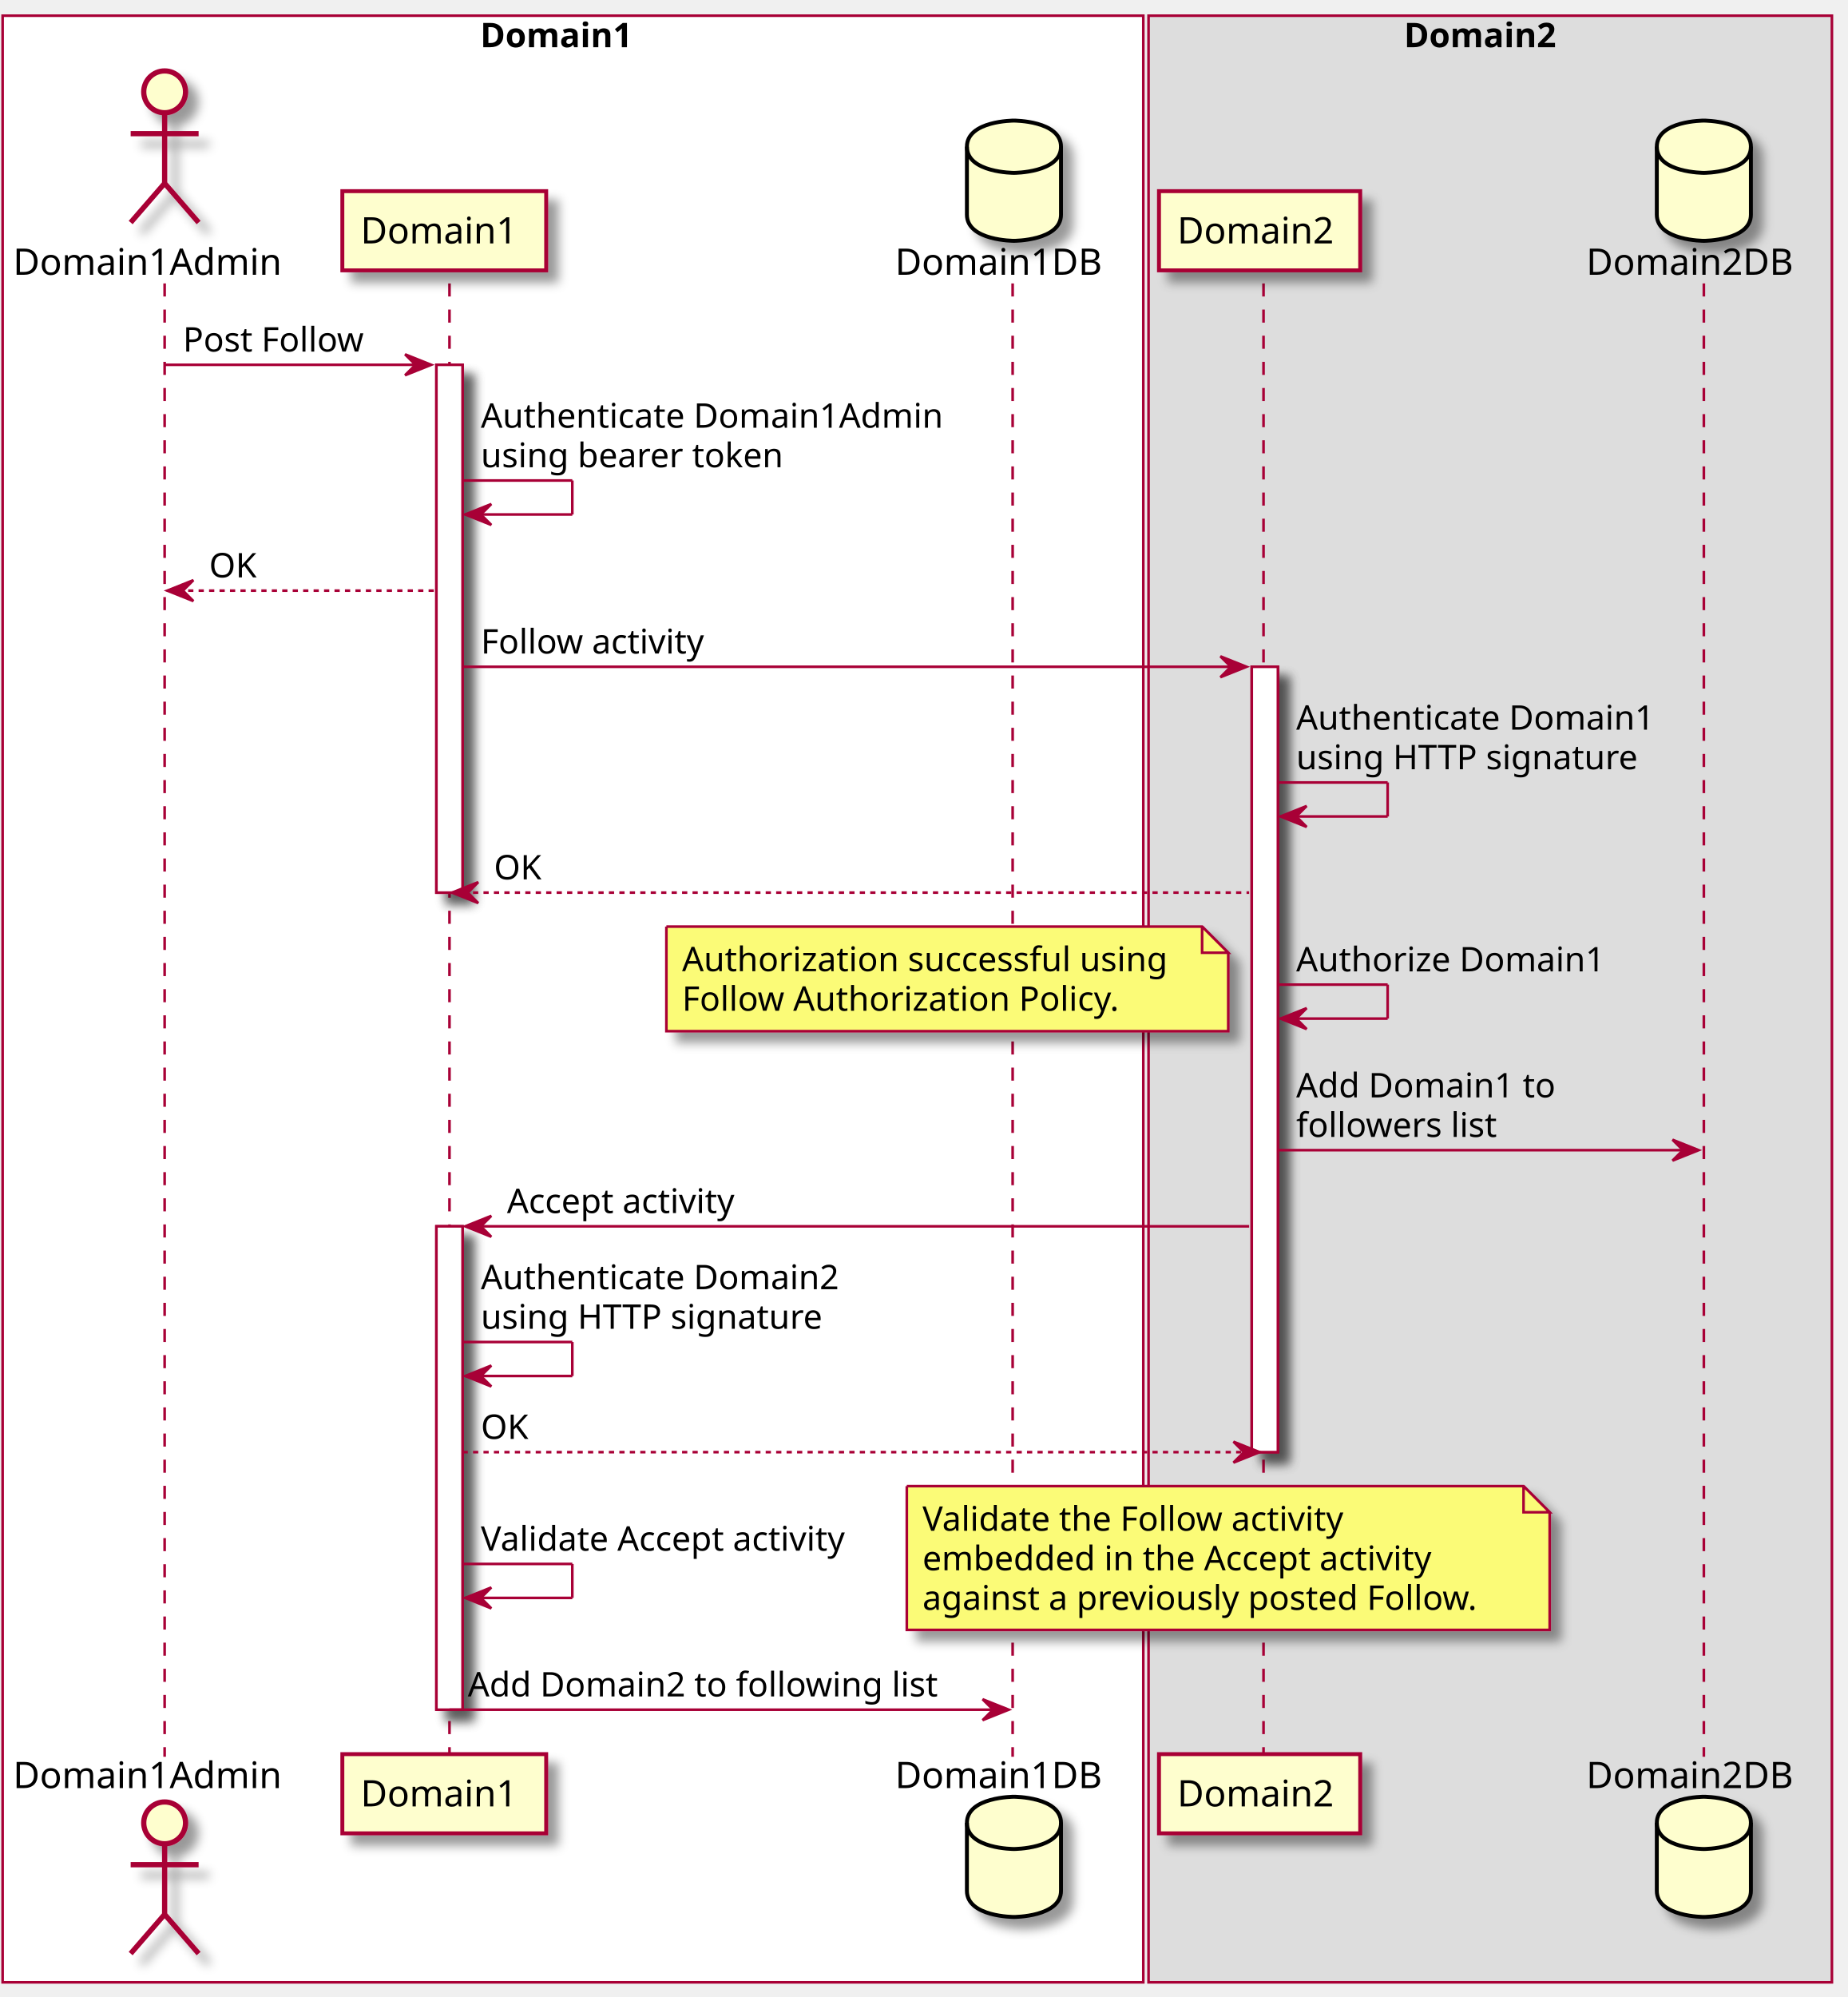
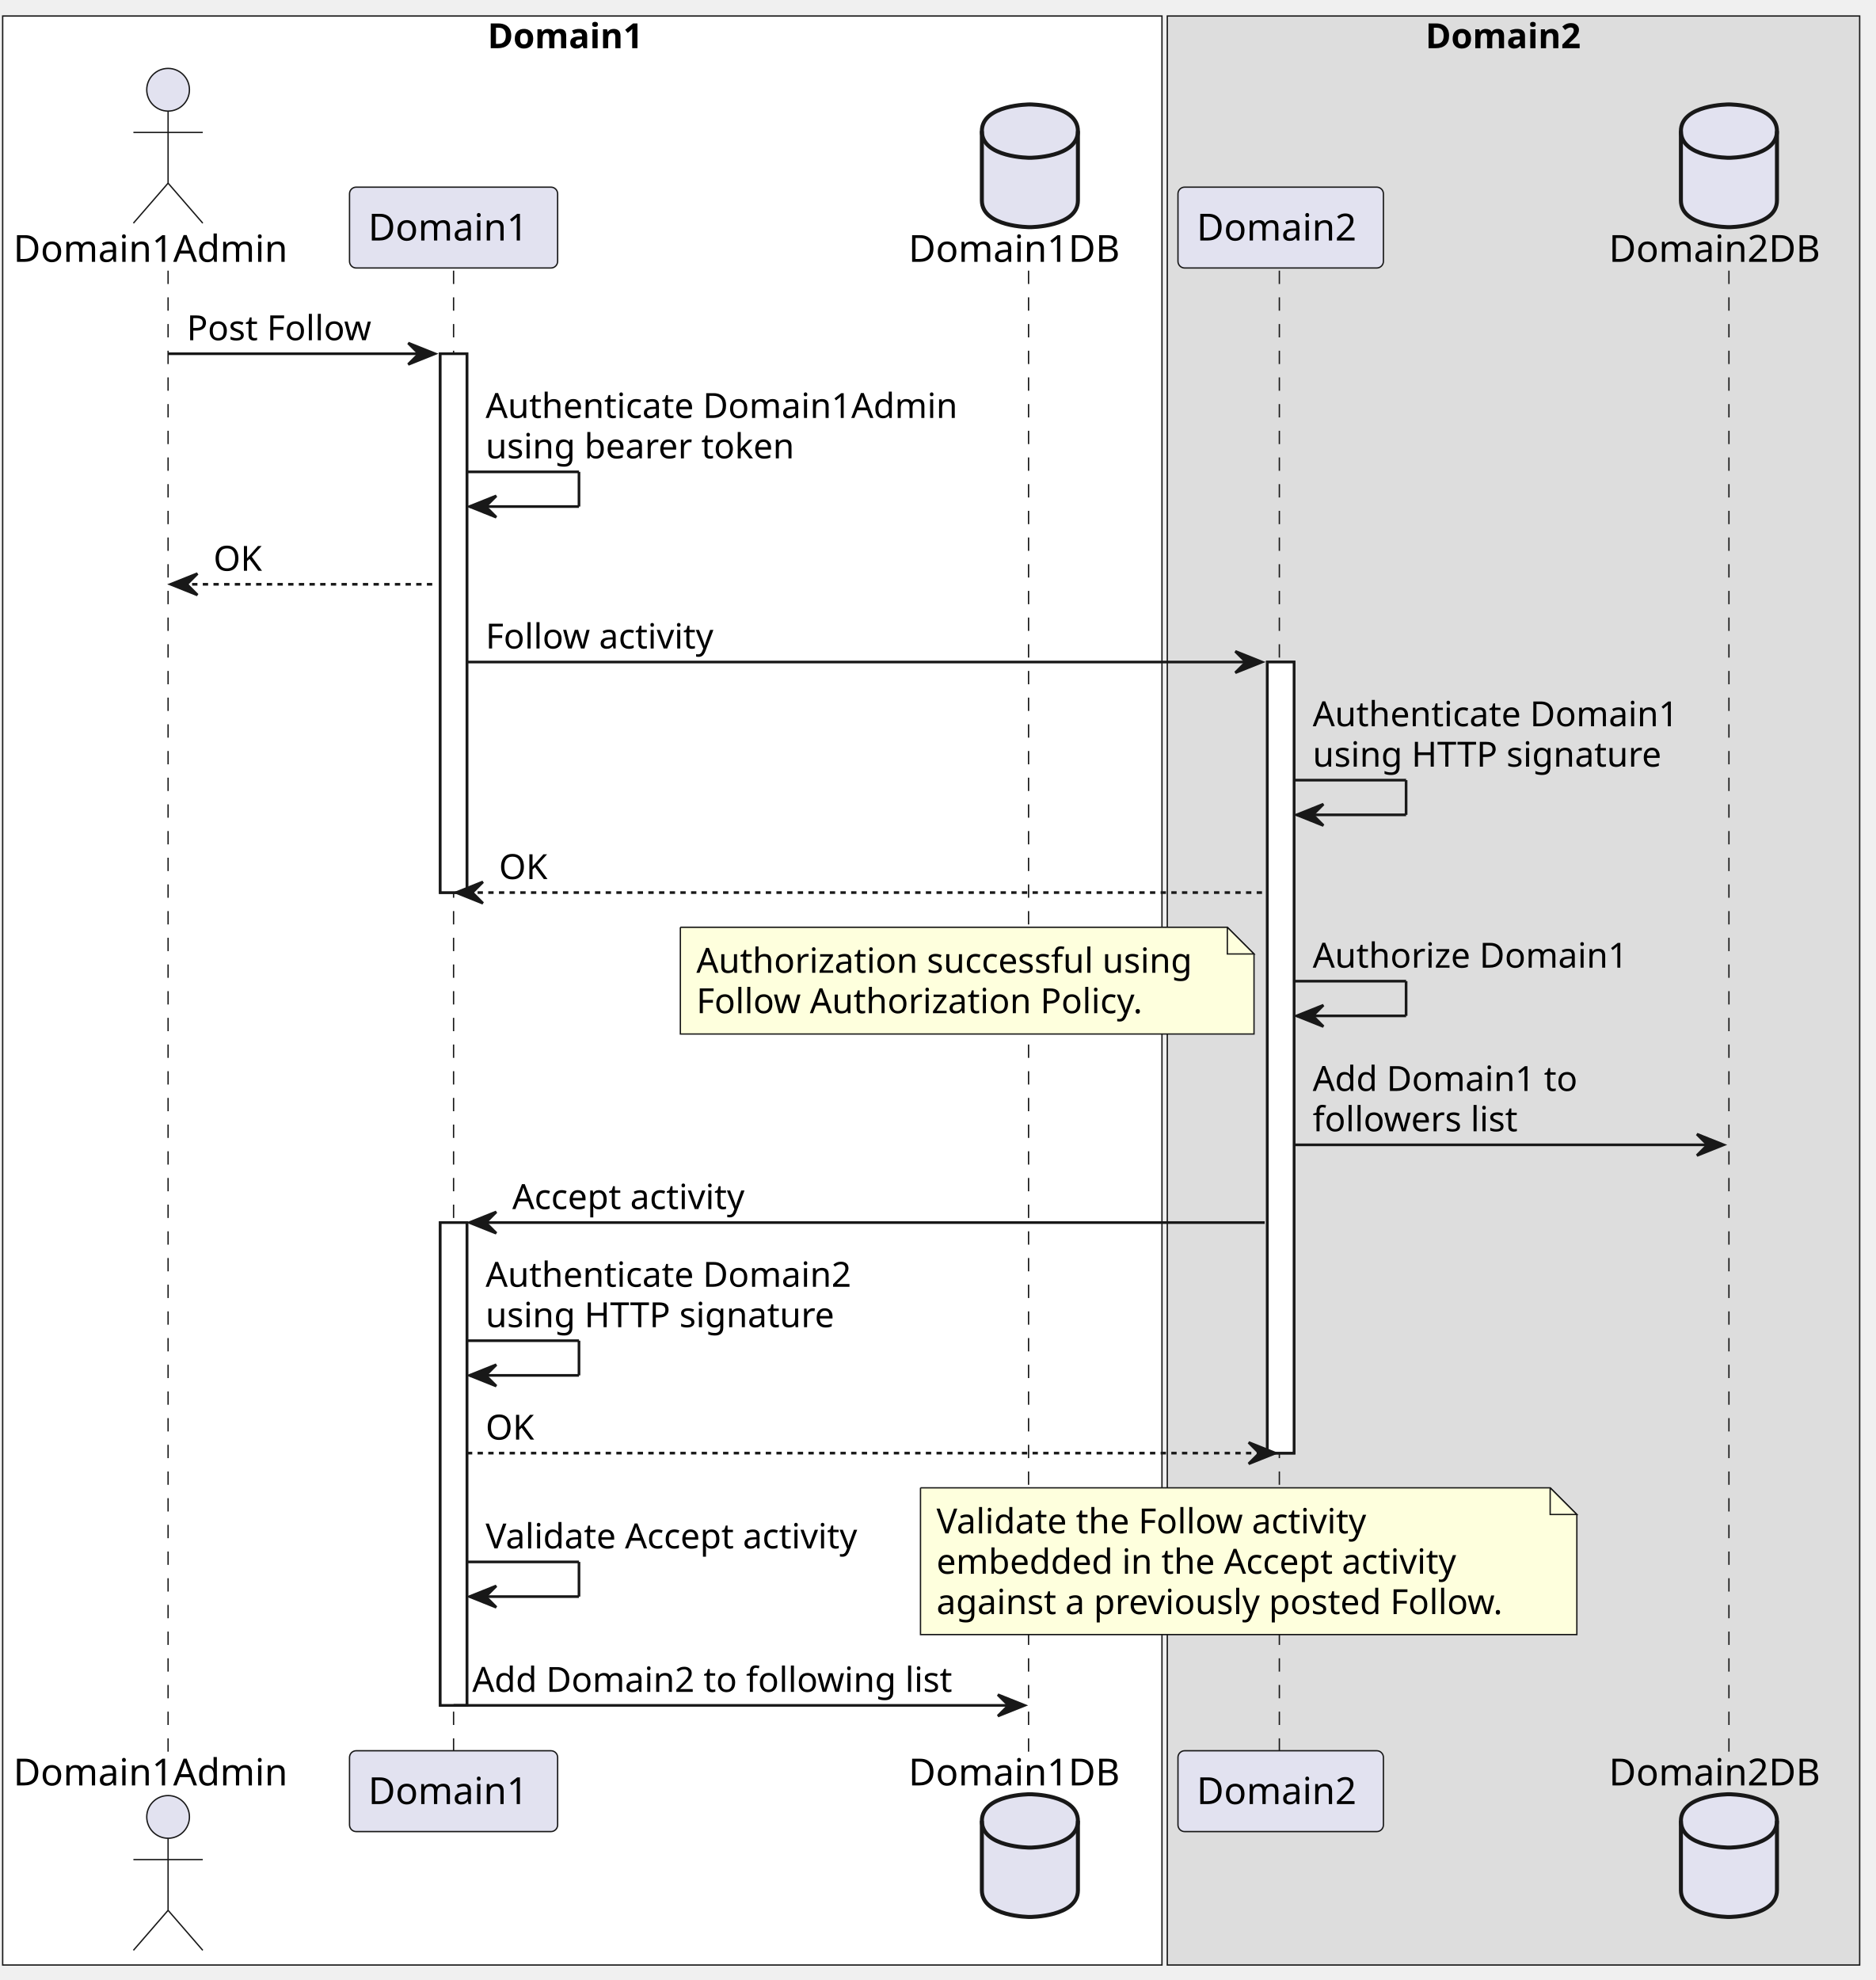
- <svg xmlns="http://www.w3.org/2000/svg" contentScriptType="application/ecmascript" contentStyleType="text/css" height="764px" preserveAspectRatio="none" style="width:707px;height:764px;background:#FFFFFF;" version="1.1" viewBox="0 0 707 764" width="707px" zoomAndPan="magnify">
+ <svg xmlns="http://www.w3.org/2000/svg" contentStyleType="text/css" height="742px" preserveAspectRatio="none" style="width:703px;height:742px;" version="1.1" viewBox="0 0 703 742" width="703px" zoomAndPan="magnify">
  <defs>
-     <filter height="300%" id="f13v8ngyz1nquo" width="300%" x="-1" y="-1">
-       <feGaussianBlur result="blurOut" stdDeviation="2.0" />
-       <feColorMatrix in="blurOut" result="blurOut2" type="matrix" values="0 0 0 0 0 0 0 0 0 0 0 0 0 0 0 0 0 0 .4 0" />
-       <feOffset dx="4.0" dy="4.0" in="blurOut2" result="blurOut3" />
-       <feBlend in="SourceGraphic" in2="blurOut3" mode="normal" />
-     </filter>
+     <style type="text/css">*.s_181818_e7e7e7 {stroke:#181818;}*.f_000000_ffffff {fill:#000000;}*.f_dddddd_222222 {fill:#dddddd;}*.f_ffffff_000000 {fill:#ffffff;}*.f_181818_e7e7e7 {fill:#181818;}*.f_feffdd_333333 {fill:#feffdd;}@media (prefers-color-scheme:dark) {*.s_181818_e7e7e7 {stroke:#e7e7e7;}*.f_000000_ffffff {fill:#ffffff;}*.f_dddddd_222222 {fill:#222222;}*.f_ffffff_000000 {fill:#000000;}*.f_181818_e7e7e7 {fill:#e7e7e7;}*.f_feffdd_333333 {fill:#333333;}}</style>
  </defs>
  <g>
-     <rect fill="#FFFFFF" height="752.383" style="stroke:#A80036;stroke-width:1.0;" width="436.5" x="1" y="6" />
-     <text fill="#000000" font-family="sans-serif" font-size="13" font-weight="bold" lengthAdjust="spacing" textLength="66" x="183.75" y="18.067">Domain1</text>
-     <rect fill="#DDDDDD" height="752.383" style="stroke:#A80036;stroke-width:1.0;" width="261.5" x="439.5" y="6" />
-     <text fill="#000000" font-family="sans-serif" font-size="13" font-weight="bold" lengthAdjust="spacing" textLength="66" x="537.25" y="18.067">Domain2</text>
-     <rect fill="#FFFFFF" filter="url(#f13v8ngyz1nquo)" height="201.93" style="stroke:#A80036;stroke-width:1.0;" width="10" x="167" y="139.562" />
-     <rect fill="#FFFFFF" filter="url(#f13v8ngyz1nquo)" height="184.93" style="stroke:#A80036;stroke-width:1.0;" width="10" x="167" y="469.156" />
-     <rect fill="#FFFFFF" filter="url(#f13v8ngyz1nquo)" height="300.461" style="stroke:#A80036;stroke-width:1.0;" width="10" x="479" y="255.094" />
-     <line style="stroke:#A80036;stroke-width:1.0;stroke-dasharray:5.0,5.0;" x1="63" x2="63" y1="108.43" y2="672.086" />
-     <line style="stroke:#A80036;stroke-width:1.0;stroke-dasharray:5.0,5.0;" x1="172" x2="172" y1="108.43" y2="672.086" />
-     <line style="stroke:#A80036;stroke-width:1.0;stroke-dasharray:5.0,5.0;" x1="387.5" x2="387.5" y1="108.43" y2="672.086" />
-     <line style="stroke:#A80036;stroke-width:1.0;stroke-dasharray:5.0,5.0;" x1="483.5" x2="483.5" y1="108.43" y2="672.086" />
-     <line style="stroke:#A80036;stroke-width:1.0;stroke-dasharray:5.0,5.0;" x1="652" x2="652" y1="108.43" y2="672.086" />
-     <text fill="#000000" font-family="sans-serif" font-size="14" lengthAdjust="spacing" textLength="110" x="5" y="105.128">Domain1Admin</text>
-     <ellipse cx="63" cy="35.133" fill="#FEFECE" filter="url(#f13v8ngyz1nquo)" rx="8" ry="8" style="stroke:#A80036;stroke-width:2.0;" />
-     <path d="M63,43.133 L63,70.133 M50,51.133 L76,51.133 M63,70.133 L50,85.133 M63,70.133 L76,85.133 " fill="none" filter="url(#f13v8ngyz1nquo)" style="stroke:#A80036;stroke-width:2.0;" />
-     <text fill="#000000" font-family="sans-serif" font-size="14" lengthAdjust="spacing" textLength="110" x="5" y="684.081">Domain1Admin</text>
-     <ellipse cx="63" cy="697.383" fill="#FEFECE" filter="url(#f13v8ngyz1nquo)" rx="8" ry="8" style="stroke:#A80036;stroke-width:2.0;" />
-     <path d="M63,705.383 L63,732.383 M50,713.383 L76,713.383 M63,732.383 L50,747.383 M63,732.383 L76,747.383 " fill="none" filter="url(#f13v8ngyz1nquo)" style="stroke:#A80036;stroke-width:2.0;" />
-     <rect fill="#FEFECE" filter="url(#f13v8ngyz1nquo)" height="30.297" style="stroke:#A80036;stroke-width:1.5;" width="78" x="131" y="73.133" />
-     <text fill="#000000" font-family="sans-serif" font-size="14" lengthAdjust="spacing" textLength="64" x="138" y="93.128">Domain1</text>
-     <rect fill="#FEFECE" filter="url(#f13v8ngyz1nquo)" height="30.297" style="stroke:#A80036;stroke-width:1.5;" width="78" x="131" y="671.086" />
-     <text fill="#000000" font-family="sans-serif" font-size="14" lengthAdjust="spacing" textLength="64" x="138" y="691.081">Domain1</text>
-     <text fill="#000000" font-family="sans-serif" font-size="14" lengthAdjust="spacing" textLength="85" x="342.5" y="105.128">Domain1DB</text>
-     <path d="M370,56.133 C370,46.133 388,46.133 388,46.133 C388,46.133 406,46.133 406,56.133 L406,82.133 C406,92.133 388,92.133 388,92.133 C388,92.133 370,92.133 370,82.133 L370,56.133 " fill="#FEFECE" filter="url(#f13v8ngyz1nquo)" style="stroke:#000000;stroke-width:1.5;" />
-     <path d="M370,56.133 C370,66.133 388,66.133 388,66.133 C388,66.133 406,66.133 406,56.133 " fill="none" style="stroke:#000000;stroke-width:1.5;" />
-     <text fill="#000000" font-family="sans-serif" font-size="14" lengthAdjust="spacing" textLength="85" x="342.5" y="684.081">Domain1DB</text>
-     <path d="M370,697.383 C370,687.383 388,687.383 388,687.383 C388,687.383 406,687.383 406,697.383 L406,723.383 C406,733.383 388,733.383 388,733.383 C388,733.383 370,733.383 370,723.383 L370,697.383 " fill="#FEFECE" filter="url(#f13v8ngyz1nquo)" style="stroke:#000000;stroke-width:1.5;" />
-     <path d="M370,697.383 C370,707.383 388,707.383 388,707.383 C388,707.383 406,707.383 406,697.383 " fill="none" style="stroke:#000000;stroke-width:1.5;" />
-     <rect fill="#FEFECE" filter="url(#f13v8ngyz1nquo)" height="30.297" style="stroke:#A80036;stroke-width:1.5;" width="77" x="443.5" y="73.133" />
-     <text fill="#000000" font-family="sans-serif" font-size="14" lengthAdjust="spacing" textLength="63" x="450.5" y="93.128">Domain2</text>
-     <rect fill="#FEFECE" filter="url(#f13v8ngyz1nquo)" height="30.297" style="stroke:#A80036;stroke-width:1.5;" width="77" x="443.5" y="671.086" />
-     <text fill="#000000" font-family="sans-serif" font-size="14" lengthAdjust="spacing" textLength="63" x="450.5" y="691.081">Domain2</text>
-     <text fill="#000000" font-family="sans-serif" font-size="14" lengthAdjust="spacing" textLength="84" x="607" y="105.128">Domain2DB</text>
-     <path d="M634,56.133 C634,46.133 652,46.133 652,46.133 C652,46.133 670,46.133 670,56.133 L670,82.133 C670,92.133 652,92.133 652,92.133 C652,92.133 634,92.133 634,82.133 L634,56.133 " fill="#FEFECE" filter="url(#f13v8ngyz1nquo)" style="stroke:#000000;stroke-width:1.5;" />
-     <path d="M634,56.133 C634,66.133 652,66.133 652,66.133 C652,66.133 670,66.133 670,56.133 " fill="none" style="stroke:#000000;stroke-width:1.5;" />
-     <text fill="#000000" font-family="sans-serif" font-size="14" lengthAdjust="spacing" textLength="84" x="607" y="684.081">Domain2DB</text>
-     <path d="M634,697.383 C634,687.383 652,687.383 652,687.383 C652,687.383 670,687.383 670,697.383 L670,723.383 C670,733.383 652,733.383 652,733.383 C652,733.383 634,733.383 634,723.383 L634,697.383 " fill="#FEFECE" filter="url(#f13v8ngyz1nquo)" style="stroke:#000000;stroke-width:1.5;" />
-     <path d="M634,697.383 C634,707.383 652,707.383 652,707.383 C652,707.383 670,707.383 670,697.383 " fill="none" style="stroke:#000000;stroke-width:1.5;" />
-     <rect fill="#FFFFFF" filter="url(#f13v8ngyz1nquo)" height="201.93" style="stroke:#A80036;stroke-width:1.0;" width="10" x="167" y="139.562" />
-     <rect fill="#FFFFFF" filter="url(#f13v8ngyz1nquo)" height="184.93" style="stroke:#A80036;stroke-width:1.0;" width="10" x="167" y="469.156" />
-     <rect fill="#FFFFFF" filter="url(#f13v8ngyz1nquo)" height="300.461" style="stroke:#A80036;stroke-width:1.0;" width="10" x="479" y="255.094" />
-     <polygon fill="#A80036" points="155,135.562,165,139.562,155,143.562,159,139.562" style="stroke:#A80036;stroke-width:1.0;" />
-     <line style="stroke:#A80036;stroke-width:1.0;" x1="63" x2="161" y1="139.562" y2="139.562" />
-     <text fill="#000000" font-family="sans-serif" font-size="13" lengthAdjust="spacing" textLength="72" x="70" y="134.497">Post Follow</text>
-     <line style="stroke:#A80036;stroke-width:1.0;" x1="177" x2="219" y1="183.828" y2="183.828" />
-     <line style="stroke:#A80036;stroke-width:1.0;" x1="219" x2="219" y1="183.828" y2="196.828" />
-     <line style="stroke:#A80036;stroke-width:1.0;" x1="178" x2="219" y1="196.828" y2="196.828" />
-     <polygon fill="#A80036" points="188,192.828,178,196.828,188,200.828,184,196.828" style="stroke:#A80036;stroke-width:1.0;" />
-     <text fill="#000000" font-family="sans-serif" font-size="13" lengthAdjust="spacing" textLength="185" x="184" y="163.629">Authenticate Domain1Admin</text>
-     <text fill="#000000" font-family="sans-serif" font-size="13" lengthAdjust="spacing" textLength="120" x="184" y="178.762">using bearer token</text>
-     <polygon fill="#A80036" points="74,221.961,64,225.961,74,229.961,70,225.961" style="stroke:#A80036;stroke-width:1.0;" />
-     <line style="stroke:#A80036;stroke-width:1.0;stroke-dasharray:2.0,2.0;" x1="68" x2="166" y1="225.961" y2="225.961" />
-     <text fill="#000000" font-family="sans-serif" font-size="13" lengthAdjust="spacing" textLength="18" x="80" y="220.895">OK</text>
-     <polygon fill="#A80036" points="467,251.094,477,255.094,467,259.094,471,255.094" style="stroke:#A80036;stroke-width:1.0;" />
-     <line style="stroke:#A80036;stroke-width:1.0;" x1="177" x2="473" y1="255.094" y2="255.094" />
-     <text fill="#000000" font-family="sans-serif" font-size="13" lengthAdjust="spacing" textLength="91" x="184" y="250.028">Follow activity</text>
-     <line style="stroke:#A80036;stroke-width:1.0;" x1="489" x2="531" y1="299.359" y2="299.359" />
-     <line style="stroke:#A80036;stroke-width:1.0;" x1="531" x2="531" y1="299.359" y2="312.359" />
-     <line style="stroke:#A80036;stroke-width:1.0;" x1="490" x2="531" y1="312.359" y2="312.359" />
-     <polygon fill="#A80036" points="500,308.359,490,312.359,500,316.359,496,312.359" style="stroke:#A80036;stroke-width:1.0;" />
-     <text fill="#000000" font-family="sans-serif" font-size="13" lengthAdjust="spacing" textLength="144" x="496" y="279.161">Authenticate Domain1</text>
-     <text fill="#000000" font-family="sans-serif" font-size="13" lengthAdjust="spacing" textLength="135" x="496" y="294.293">using HTTP signature</text>
-     <polygon fill="#A80036" points="183,337.492,173,341.492,183,345.492,179,341.492" style="stroke:#A80036;stroke-width:1.0;" />
-     <line style="stroke:#A80036;stroke-width:1.0;stroke-dasharray:2.0,2.0;" x1="177" x2="478" y1="341.492" y2="341.492" />
-     <text fill="#000000" font-family="sans-serif" font-size="13" lengthAdjust="spacing" textLength="18" x="189" y="336.426">OK</text>
-     <line style="stroke:#A80036;stroke-width:1.0;" x1="489" x2="531" y1="376.691" y2="376.691" />
-     <line style="stroke:#A80036;stroke-width:1.0;" x1="531" x2="531" y1="376.691" y2="389.691" />
-     <line style="stroke:#A80036;stroke-width:1.0;" x1="490" x2="531" y1="389.691" y2="389.691" />
-     <polygon fill="#A80036" points="500,385.691,490,389.691,500,393.691,496,389.691" style="stroke:#A80036;stroke-width:1.0;" />
-     <text fill="#000000" font-family="sans-serif" font-size="13" lengthAdjust="spacing" textLength="123" x="496" y="371.625">Authorize Domain1</text>
-     <path d="M255,354.492 L255,394.492 L470,394.492 L470,364.492 L460,354.492 L255,354.492 " fill="#FBFB77" filter="url(#f13v8ngyz1nquo)" style="stroke:#A80036;stroke-width:1.0;" />
-     <path d="M460,354.492 L460,364.492 L470,364.492 L460,354.492 " fill="#FBFB77" style="stroke:#A80036;stroke-width:1.0;" />
-     <text fill="#000000" font-family="sans-serif" font-size="13" lengthAdjust="spacing" textLength="194" x="261" y="371.559">Authorization successful using</text>
-     <text fill="#000000" font-family="sans-serif" font-size="13" lengthAdjust="spacing" textLength="174" x="261" y="386.692">Follow Authorization Policy.</text>
-     <polygon fill="#A80036" points="640,436.023,650,440.023,640,444.023,644,440.023" style="stroke:#A80036;stroke-width:1.0;" />
-     <line style="stroke:#A80036;stroke-width:1.0;" x1="489" x2="646" y1="440.023" y2="440.023" />
-     <text fill="#000000" font-family="sans-serif" font-size="13" lengthAdjust="spacing" textLength="104" x="496" y="419.825">Add Domain1 to</text>
-     <text fill="#000000" font-family="sans-serif" font-size="13" lengthAdjust="spacing" textLength="80" x="496" y="434.957">followers list</text>
-     <polygon fill="#A80036" points="188,465.156,178,469.156,188,473.156,184,469.156" style="stroke:#A80036;stroke-width:1.0;" />
-     <line style="stroke:#A80036;stroke-width:1.0;" x1="182" x2="478" y1="469.156" y2="469.156" />
-     <text fill="#000000" font-family="sans-serif" font-size="13" lengthAdjust="spacing" textLength="95" x="194" y="464.09">Accept activity</text>
-     <line style="stroke:#A80036;stroke-width:1.0;" x1="177" x2="219" y1="513.422" y2="513.422" />
-     <line style="stroke:#A80036;stroke-width:1.0;" x1="219" x2="219" y1="513.422" y2="526.422" />
-     <line style="stroke:#A80036;stroke-width:1.0;" x1="178" x2="219" y1="526.422" y2="526.422" />
-     <polygon fill="#A80036" points="188,522.422,178,526.422,188,530.422,184,526.422" style="stroke:#A80036;stroke-width:1.0;" />
-     <text fill="#000000" font-family="sans-serif" font-size="13" lengthAdjust="spacing" textLength="144" x="184" y="493.223">Authenticate Domain2</text>
-     <text fill="#000000" font-family="sans-serif" font-size="13" lengthAdjust="spacing" textLength="135" x="184" y="508.356">using HTTP signature</text>
-     <polygon fill="#A80036" points="472,551.555,482,555.555,472,559.555,476,555.555" style="stroke:#A80036;stroke-width:1.0;" />
-     <line style="stroke:#A80036;stroke-width:1.0;stroke-dasharray:2.0,2.0;" x1="177" x2="478" y1="555.555" y2="555.555" />
-     <text fill="#000000" font-family="sans-serif" font-size="13" lengthAdjust="spacing" textLength="18" x="184" y="550.489">OK</text>
-     <line style="stroke:#A80036;stroke-width:1.0;" x1="177" x2="219" y1="598.32" y2="598.32" />
-     <line style="stroke:#A80036;stroke-width:1.0;" x1="219" x2="219" y1="598.32" y2="611.32" />
-     <line style="stroke:#A80036;stroke-width:1.0;" x1="178" x2="219" y1="611.32" y2="611.32" />
-     <polygon fill="#A80036" points="188,607.32,178,611.32,188,615.32,184,611.32" style="stroke:#A80036;stroke-width:1.0;" />
-     <text fill="#000000" font-family="sans-serif" font-size="13" lengthAdjust="spacing" textLength="151" x="184" y="593.254">Validate Accept activity</text>
-     <path d="M347,568.555 L347,623.555 L593,623.555 L593,578.555 L583,568.555 L347,568.555 " fill="#FBFB77" filter="url(#f13v8ngyz1nquo)" style="stroke:#A80036;stroke-width:1.0;" />
-     <path d="M583,568.555 L583,578.555 L593,578.555 L583,568.555 " fill="#FBFB77" style="stroke:#A80036;stroke-width:1.0;" />
-     <text fill="#000000" font-family="sans-serif" font-size="13" lengthAdjust="spacing" textLength="172" x="353" y="585.622">Validate the Follow activity</text>
-     <text fill="#000000" font-family="sans-serif" font-size="13" lengthAdjust="spacing" textLength="208" x="353" y="600.754">embedded in the Accept activity</text>
-     <text fill="#000000" font-family="sans-serif" font-size="13" lengthAdjust="spacing" textLength="225" x="353" y="615.887">against a previously posted Follow.</text>
-     <polygon fill="#A80036" points="376,650.086,386,654.086,376,658.086,380,654.086" style="stroke:#A80036;stroke-width:1.0;" />
-     <line style="stroke:#A80036;stroke-width:1.0;" x1="172" x2="382" y1="654.086" y2="654.086" />
-     <text fill="#000000" font-family="sans-serif" font-size="13" lengthAdjust="spacing" textLength="187" x="179" y="649.02">Add Domain2 to following list</text>
+     <rect class="s_181818_e7e7e7" fill="#FFFFFF" height="730.383" style="stroke-width:0.5;" width="434.5" x="1" y="6" />
+     <text class="f_000000_ffffff" font-family="sans-serif" font-size="13" font-weight="bold" lengthAdjust="spacing" textLength="66" x="182.75" y="18.067">Domain1</text>
+     <rect class="f_dddddd_222222 s_181818_e7e7e7" height="730.383" style="stroke-width:0.5;" width="259.5" x="437.5" y="6" />
+     <text class="f_000000_ffffff" font-family="sans-serif" font-size="13" font-weight="bold" lengthAdjust="spacing" textLength="66" x="534.25" y="18.067">Domain2</text>
+     <rect class="f_ffffff_000000 s_181818_e7e7e7" height="201.93" style="stroke-width:1.0;" width="10" x="165" y="132.562" />
+     <rect class="f_ffffff_000000 s_181818_e7e7e7" height="180.93" style="stroke-width:1.0;" width="10" x="165" y="458.156" />
+     <rect class="f_ffffff_000000 s_181818_e7e7e7" height="296.461" style="stroke-width:1.0;" width="10" x="475" y="248.094" />
+     <line class="s_181818_e7e7e7" style="stroke-width:0.5;stroke-dasharray:5.0,5.0;" x1="63" x2="63" y1="101.43" y2="657.086" />
+     <line class="s_181818_e7e7e7" style="stroke-width:0.5;stroke-dasharray:5.0,5.0;" x1="170" x2="170" y1="101.43" y2="657.086" />
+     <line class="s_181818_e7e7e7" style="stroke-width:0.5;stroke-dasharray:5.0,5.0;" x1="385.5" x2="385.5" y1="101.43" y2="657.086" />
+     <line class="s_181818_e7e7e7" style="stroke-width:0.5;stroke-dasharray:5.0,5.0;" x1="479.5" x2="479.5" y1="101.43" y2="657.086" />
+     <line class="s_181818_e7e7e7" style="stroke-width:0.5;stroke-dasharray:5.0,5.0;" x1="648" x2="648" y1="101.43" y2="657.086" />
+     <text class="f_000000_ffffff" font-family="sans-serif" font-size="14" lengthAdjust="spacing" textLength="110" x="5" y="98.128">Domain1Admin</text>
+     <ellipse class="s_181818_e7e7e7" cx="63" cy="33.633" fill="#E2E2F0" rx="8" ry="8" style="stroke-width:0.5;" />
+     <path class="s_181818_e7e7e7" d="M63,41.633 L63,68.633 M50,49.633 L76,49.633 M63,68.633 L50,83.633 M63,68.633 L76,83.633 " fill="none" style="stroke-width:0.5;" />
+     <text class="f_000000_ffffff" font-family="sans-serif" font-size="14" lengthAdjust="spacing" textLength="110" x="5" y="669.081">Domain1Admin</text>
+     <ellipse class="s_181818_e7e7e7" cx="63" cy="680.883" fill="#E2E2F0" rx="8" ry="8" style="stroke-width:0.5;" />
+     <path class="s_181818_e7e7e7" d="M63,688.883 L63,715.883 M50,696.883 L76,696.883 M63,715.883 L50,730.883 M63,715.883 L76,730.883 " fill="none" style="stroke-width:0.5;" />
+     <rect class="s_181818_e7e7e7" fill="#E2E2F0" height="30.297" rx="2.5" ry="2.5" style="stroke-width:0.5;" width="78" x="131" y="70.133" />
+     <text class="f_000000_ffffff" font-family="sans-serif" font-size="14" lengthAdjust="spacing" textLength="64" x="138" y="90.128">Domain1</text>
+     <rect class="s_181818_e7e7e7" fill="#E2E2F0" height="30.297" rx="2.5" ry="2.5" style="stroke-width:0.5;" width="78" x="131" y="656.086" />
+     <text class="f_000000_ffffff" font-family="sans-serif" font-size="14" lengthAdjust="spacing" textLength="64" x="138" y="676.081">Domain1</text>
+     <text class="f_000000_ffffff" font-family="sans-serif" font-size="14" lengthAdjust="spacing" textLength="85" x="340.5" y="98.128">Domain1DB</text>
+     <path class="s_181818_e7e7e7" d="M368,49.133 C368,39.133 386,39.133 386,39.133 C386,39.133 404,39.133 404,49.133 L404,75.133 C404,85.133 386,85.133 386,85.133 C386,85.133 368,85.133 368,75.133 L368,49.133 " fill="#E2E2F0" style="stroke-width:1.5;" />
+     <path class="s_181818_e7e7e7" d="M368,49.133 C368,59.133 386,59.133 386,59.133 C386,59.133 404,59.133 404,49.133 " fill="none" style="stroke-width:1.5;" />
+     <text class="f_000000_ffffff" font-family="sans-serif" font-size="14" lengthAdjust="spacing" textLength="85" x="340.5" y="669.081">Domain1DB</text>
+     <path class="s_181818_e7e7e7" d="M368,682.383 C368,672.383 386,672.383 386,672.383 C386,672.383 404,672.383 404,682.383 L404,708.383 C404,718.383 386,718.383 386,718.383 C386,718.383 368,718.383 368,708.383 L368,682.383 " fill="#E2E2F0" style="stroke-width:1.5;" />
+     <path class="s_181818_e7e7e7" d="M368,682.383 C368,692.383 386,692.383 386,692.383 C386,692.383 404,692.383 404,682.383 " fill="none" style="stroke-width:1.5;" />
+     <rect class="s_181818_e7e7e7" fill="#E2E2F0" height="30.297" rx="2.5" ry="2.5" style="stroke-width:0.5;" width="77" x="441.5" y="70.133" />
+     <text class="f_000000_ffffff" font-family="sans-serif" font-size="14" lengthAdjust="spacing" textLength="63" x="448.5" y="90.128">Domain2</text>
+     <rect class="s_181818_e7e7e7" fill="#E2E2F0" height="30.297" rx="2.5" ry="2.5" style="stroke-width:0.5;" width="77" x="441.5" y="656.086" />
+     <text class="f_000000_ffffff" font-family="sans-serif" font-size="14" lengthAdjust="spacing" textLength="63" x="448.5" y="676.081">Domain2</text>
+     <text class="f_000000_ffffff" font-family="sans-serif" font-size="14" lengthAdjust="spacing" textLength="84" x="603" y="98.128">Domain2DB</text>
+     <path class="s_181818_e7e7e7" d="M630,49.133 C630,39.133 648,39.133 648,39.133 C648,39.133 666,39.133 666,49.133 L666,75.133 C666,85.133 648,85.133 648,85.133 C648,85.133 630,85.133 630,75.133 L630,49.133 " fill="#E2E2F0" style="stroke-width:1.5;" />
+     <path class="s_181818_e7e7e7" d="M630,49.133 C630,59.133 648,59.133 648,59.133 C648,59.133 666,59.133 666,49.133 " fill="none" style="stroke-width:1.5;" />
+     <text class="f_000000_ffffff" font-family="sans-serif" font-size="14" lengthAdjust="spacing" textLength="84" x="603" y="669.081">Domain2DB</text>
+     <path class="s_181818_e7e7e7" d="M630,682.383 C630,672.383 648,672.383 648,672.383 C648,672.383 666,672.383 666,682.383 L666,708.383 C666,718.383 648,718.383 648,718.383 C648,718.383 630,718.383 630,708.383 L630,682.383 " fill="#E2E2F0" style="stroke-width:1.5;" />
+     <path class="s_181818_e7e7e7" d="M630,682.383 C630,692.383 648,692.383 648,692.383 C648,692.383 666,692.383 666,682.383 " fill="none" style="stroke-width:1.5;" />
+     <rect class="f_ffffff_000000 s_181818_e7e7e7" height="201.93" style="stroke-width:1.0;" width="10" x="165" y="132.562" />
+     <rect class="f_ffffff_000000 s_181818_e7e7e7" height="180.93" style="stroke-width:1.0;" width="10" x="165" y="458.156" />
+     <rect class="f_ffffff_000000 s_181818_e7e7e7" height="296.461" style="stroke-width:1.0;" width="10" x="475" y="248.094" />
+     <polygon class="f_181818_e7e7e7 s_181818_e7e7e7" points="153,128.562,163,132.562,153,136.562,157,132.562" style="stroke-width:1.0;" />
+     <line class="s_181818_e7e7e7" style="stroke-width:1.0;" x1="63" x2="159" y1="132.562" y2="132.562" />
+     <text class="f_000000_ffffff" font-family="sans-serif" font-size="13" lengthAdjust="spacing" textLength="72" x="70" y="127.497">Post Follow</text>
+     <line class="s_181818_e7e7e7" style="stroke-width:1.0;" x1="175" x2="217" y1="176.828" y2="176.828" />
+     <line class="s_181818_e7e7e7" style="stroke-width:1.0;" x1="217" x2="217" y1="176.828" y2="189.828" />
+     <line class="s_181818_e7e7e7" style="stroke-width:1.0;" x1="176" x2="217" y1="189.828" y2="189.828" />
+     <polygon class="f_181818_e7e7e7 s_181818_e7e7e7" points="186,185.828,176,189.828,186,193.828,182,189.828" style="stroke-width:1.0;" />
+     <text class="f_000000_ffffff" font-family="sans-serif" font-size="13" lengthAdjust="spacing" textLength="185" x="182" y="156.629">Authenticate Domain1Admin</text>
+     <text class="f_000000_ffffff" font-family="sans-serif" font-size="13" lengthAdjust="spacing" textLength="120" x="182" y="171.762">using bearer token</text>
+     <polygon class="f_181818_e7e7e7 s_181818_e7e7e7" points="74,214.961,64,218.961,74,222.961,70,218.961" style="stroke-width:1.0;" />
+     <line class="s_181818_e7e7e7" style="stroke-width:1.0;stroke-dasharray:2.0,2.0;" x1="68" x2="164" y1="218.961" y2="218.961" />
+     <text class="f_000000_ffffff" font-family="sans-serif" font-size="13" lengthAdjust="spacing" textLength="18" x="80" y="213.895">OK</text>
+     <polygon class="f_181818_e7e7e7 s_181818_e7e7e7" points="463,244.094,473,248.094,463,252.094,467,248.094" style="stroke-width:1.0;" />
+     <line class="s_181818_e7e7e7" style="stroke-width:1.0;" x1="175" x2="469" y1="248.094" y2="248.094" />
+     <text class="f_000000_ffffff" font-family="sans-serif" font-size="13" lengthAdjust="spacing" textLength="91" x="182" y="243.028">Follow activity</text>
+     <line class="s_181818_e7e7e7" style="stroke-width:1.0;" x1="485" x2="527" y1="292.359" y2="292.359" />
+     <line class="s_181818_e7e7e7" style="stroke-width:1.0;" x1="527" x2="527" y1="292.359" y2="305.359" />
+     <line class="s_181818_e7e7e7" style="stroke-width:1.0;" x1="486" x2="527" y1="305.359" y2="305.359" />
+     <polygon class="f_181818_e7e7e7 s_181818_e7e7e7" points="496,301.359,486,305.359,496,309.359,492,305.359" style="stroke-width:1.0;" />
+     <text class="f_000000_ffffff" font-family="sans-serif" font-size="13" lengthAdjust="spacing" textLength="144" x="492" y="272.161">Authenticate Domain1</text>
+     <text class="f_000000_ffffff" font-family="sans-serif" font-size="13" lengthAdjust="spacing" textLength="135" x="492" y="287.293">using HTTP signature</text>
+     <polygon class="f_181818_e7e7e7 s_181818_e7e7e7" points="181,330.492,171,334.492,181,338.492,177,334.492" style="stroke-width:1.0;" />
+     <line class="s_181818_e7e7e7" style="stroke-width:1.0;stroke-dasharray:2.0,2.0;" x1="175" x2="474" y1="334.492" y2="334.492" />
+     <text class="f_000000_ffffff" font-family="sans-serif" font-size="13" lengthAdjust="spacing" textLength="18" x="187" y="329.426">OK</text>
+     <line class="s_181818_e7e7e7" style="stroke-width:1.0;" x1="485" x2="527" y1="367.691" y2="367.691" />
+     <line class="s_181818_e7e7e7" style="stroke-width:1.0;" x1="527" x2="527" y1="367.691" y2="380.691" />
+     <line class="s_181818_e7e7e7" style="stroke-width:1.0;" x1="486" x2="527" y1="380.691" y2="380.691" />
+     <polygon class="f_181818_e7e7e7 s_181818_e7e7e7" points="496,376.691,486,380.691,496,384.691,492,380.691" style="stroke-width:1.0;" />
+     <text class="f_000000_ffffff" font-family="sans-serif" font-size="13" lengthAdjust="spacing" textLength="123" x="492" y="362.625">Authorize Domain1</text>
+     <path class="f_feffdd_333333 s_181818_e7e7e7" d="M255,347.492 L255,387.492 L470,387.492 L470,357.492 L460,347.492 L255,347.492 " style="stroke-width:0.5;" />
+     <path class="f_feffdd_333333 s_181818_e7e7e7" d="M460,347.492 L460,357.492 L470,357.492 L460,347.492 " style="stroke-width:0.5;" />
+     <text class="f_000000_ffffff" font-family="sans-serif" font-size="13" lengthAdjust="spacing" textLength="194" x="261" y="364.559">Authorization successful using</text>
+     <text class="f_000000_ffffff" font-family="sans-serif" font-size="13" lengthAdjust="spacing" textLength="174" x="261" y="379.692">Follow Authorization Policy.</text>
+     <polygon class="f_181818_e7e7e7 s_181818_e7e7e7" points="636,425.023,646,429.023,636,433.023,640,429.023" style="stroke-width:1.0;" />
+     <line class="s_181818_e7e7e7" style="stroke-width:1.0;" x1="485" x2="642" y1="429.023" y2="429.023" />
+     <text class="f_000000_ffffff" font-family="sans-serif" font-size="13" lengthAdjust="spacing" textLength="104" x="492" y="408.825">Add Domain1 to</text>
+     <text class="f_000000_ffffff" font-family="sans-serif" font-size="13" lengthAdjust="spacing" textLength="80" x="492" y="423.957">followers list</text>
+     <polygon class="f_181818_e7e7e7 s_181818_e7e7e7" points="186,454.156,176,458.156,186,462.156,182,458.156" style="stroke-width:1.0;" />
+     <line class="s_181818_e7e7e7" style="stroke-width:1.0;" x1="180" x2="474" y1="458.156" y2="458.156" />
+     <text class="f_000000_ffffff" font-family="sans-serif" font-size="13" lengthAdjust="spacing" textLength="95" x="192" y="453.09">Accept activity</text>
+     <line class="s_181818_e7e7e7" style="stroke-width:1.0;" x1="175" x2="217" y1="502.422" y2="502.422" />
+     <line class="s_181818_e7e7e7" style="stroke-width:1.0;" x1="217" x2="217" y1="502.422" y2="515.422" />
+     <line class="s_181818_e7e7e7" style="stroke-width:1.0;" x1="176" x2="217" y1="515.422" y2="515.422" />
+     <polygon class="f_181818_e7e7e7 s_181818_e7e7e7" points="186,511.422,176,515.422,186,519.422,182,515.422" style="stroke-width:1.0;" />
+     <text class="f_000000_ffffff" font-family="sans-serif" font-size="13" lengthAdjust="spacing" textLength="144" x="182" y="482.223">Authenticate Domain2</text>
+     <text class="f_000000_ffffff" font-family="sans-serif" font-size="13" lengthAdjust="spacing" textLength="135" x="182" y="497.356">using HTTP signature</text>
+     <polygon class="f_181818_e7e7e7 s_181818_e7e7e7" points="468,540.555,478,544.555,468,548.555,472,544.555" style="stroke-width:1.0;" />
+     <line class="s_181818_e7e7e7" style="stroke-width:1.0;stroke-dasharray:2.0,2.0;" x1="175" x2="474" y1="544.555" y2="544.555" />
+     <text class="f_000000_ffffff" font-family="sans-serif" font-size="13" lengthAdjust="spacing" textLength="18" x="182" y="539.489">OK</text>
+     <line class="s_181818_e7e7e7" style="stroke-width:1.0;" x1="175" x2="217" y1="585.32" y2="585.32" />
+     <line class="s_181818_e7e7e7" style="stroke-width:1.0;" x1="217" x2="217" y1="585.32" y2="598.32" />
+     <line class="s_181818_e7e7e7" style="stroke-width:1.0;" x1="176" x2="217" y1="598.32" y2="598.32" />
+     <polygon class="f_181818_e7e7e7 s_181818_e7e7e7" points="186,594.32,176,598.32,186,602.32,182,598.32" style="stroke-width:1.0;" />
+     <text class="f_000000_ffffff" font-family="sans-serif" font-size="13" lengthAdjust="spacing" textLength="151" x="182" y="580.254">Validate Accept activity</text>
+     <path class="f_feffdd_333333 s_181818_e7e7e7" d="M345,557.555 L345,612.555 L591,612.555 L591,567.555 L581,557.555 L345,557.555 " style="stroke-width:0.5;" />
+     <path class="f_feffdd_333333 s_181818_e7e7e7" d="M581,557.555 L581,567.555 L591,567.555 L581,557.555 " style="stroke-width:0.5;" />
+     <text class="f_000000_ffffff" font-family="sans-serif" font-size="13" lengthAdjust="spacing" textLength="172" x="351" y="574.622">Validate the Follow activity</text>
+     <text class="f_000000_ffffff" font-family="sans-serif" font-size="13" lengthAdjust="spacing" textLength="208" x="351" y="589.754">embedded in the Accept activity</text>
+     <text class="f_000000_ffffff" font-family="sans-serif" font-size="13" lengthAdjust="spacing" textLength="225" x="351" y="604.887">against a previously posted Follow.</text>
+     <polygon class="f_181818_e7e7e7 s_181818_e7e7e7" points="374,635.086,384,639.086,374,643.086,378,639.086" style="stroke-width:1.0;" />
+     <line class="s_181818_e7e7e7" style="stroke-width:1.0;" x1="170" x2="380" y1="639.086" y2="639.086" />
+     <text class="f_000000_ffffff" font-family="sans-serif" font-size="13" lengthAdjust="spacing" textLength="187" x="177" y="634.02">Add Domain2 to following list</text>
  </g>
</svg>
